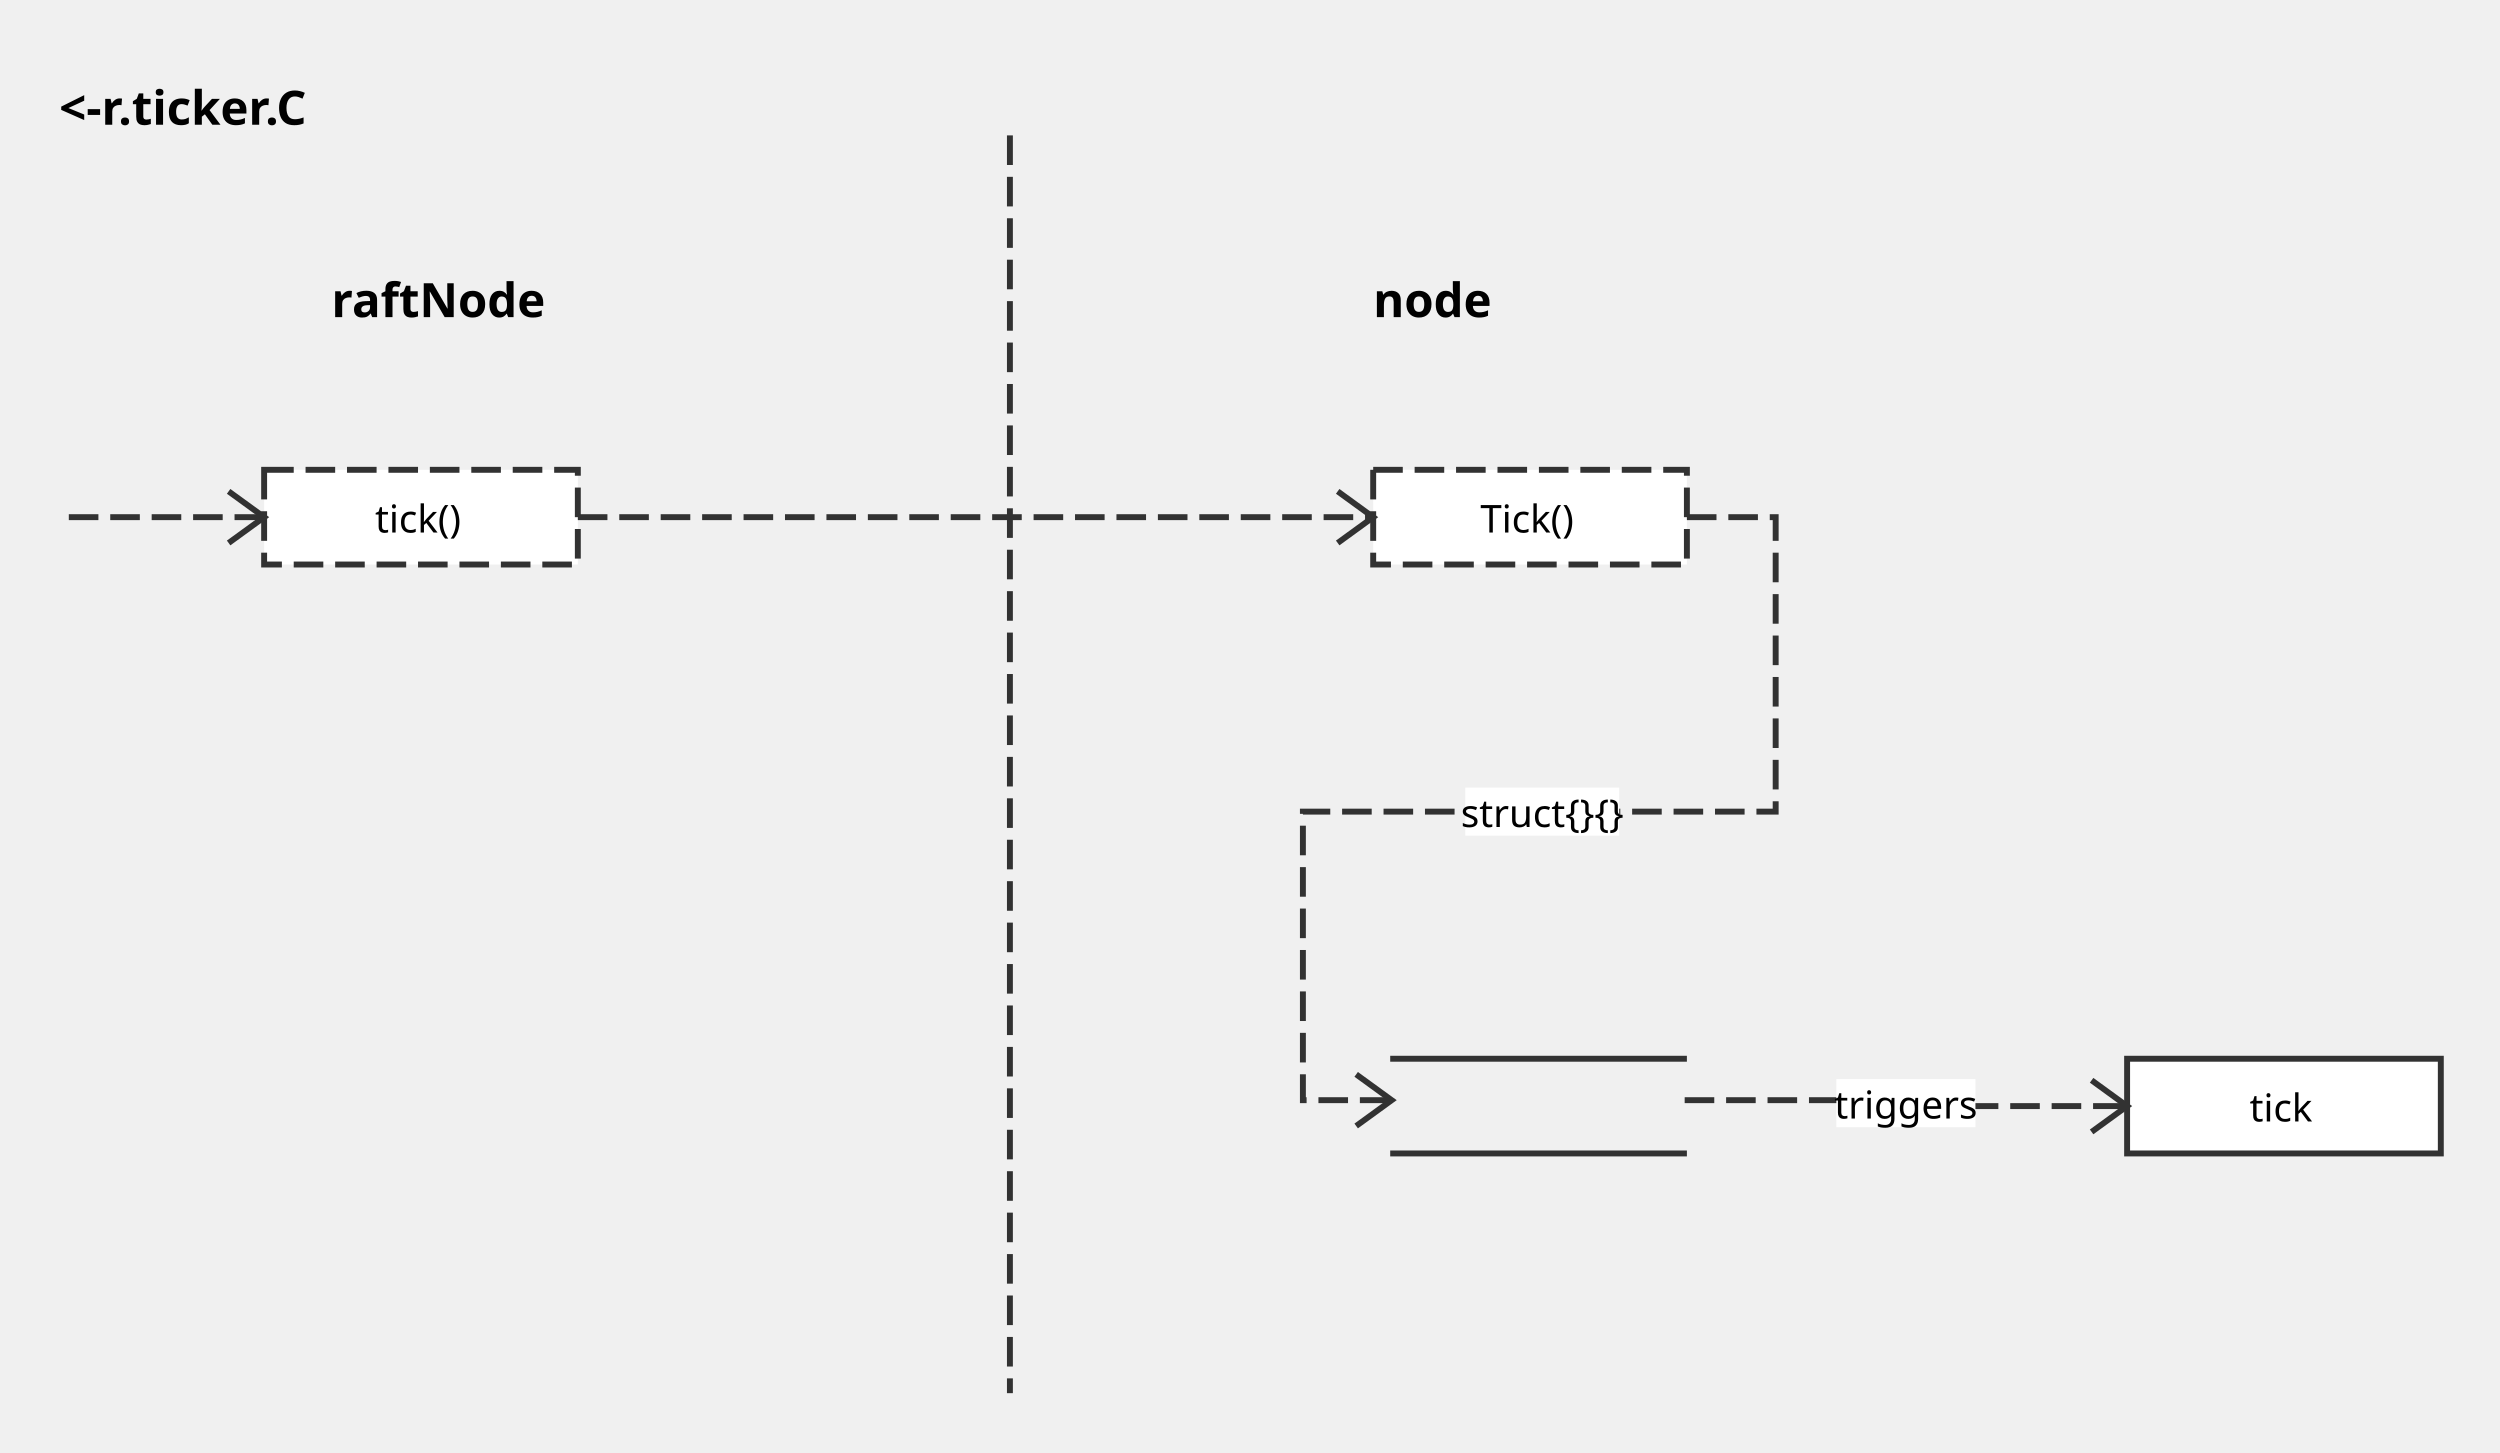
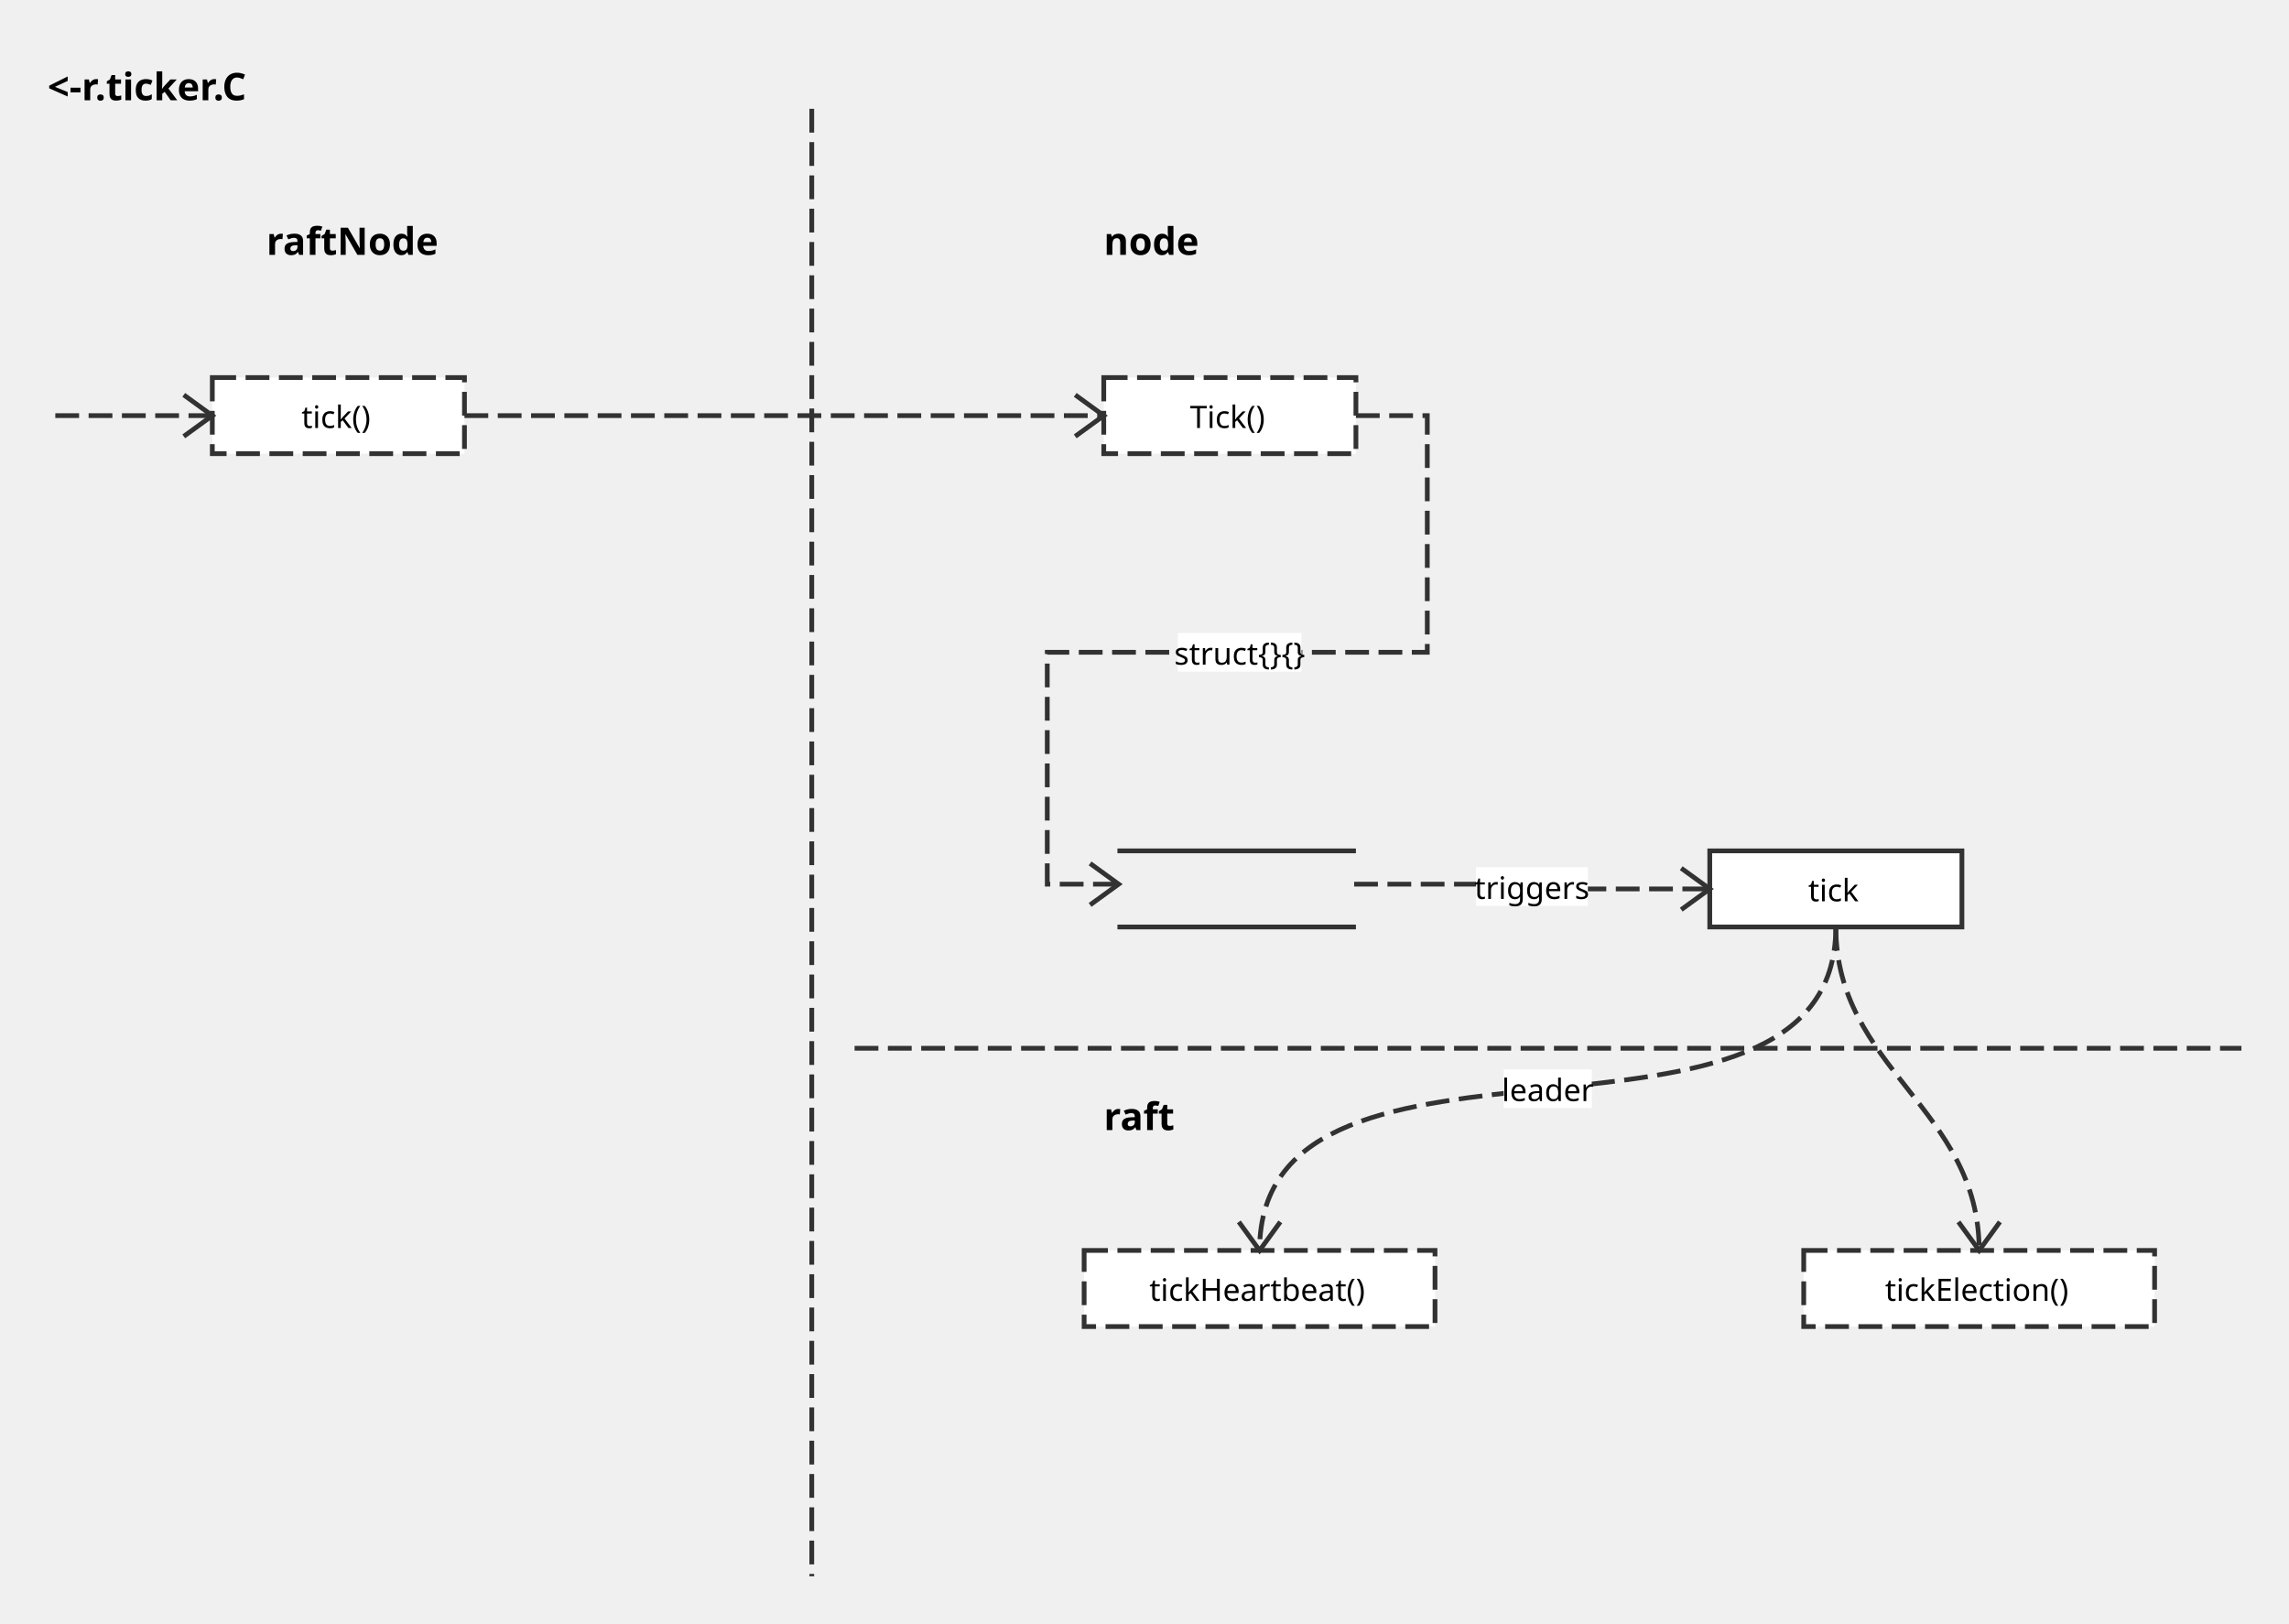
- <svg xmlns="http://www.w3.org/2000/svg" id="processonSvg1000" viewBox="39.75 14.25 844.75 490.75" width="844.75" height="490.75">
+ <svg xmlns="http://www.w3.org/2000/svg" id="processonSvg1000" viewBox="39.75 14.25 962.25 682.75" width="962.25" height="682.75">
  <defs id="ProcessOnDefs1001">
    <marker id="ProcessOnMarker1023" markerUnits="userSpaceOnUse" orient="auto" markerWidth="14.289" markerHeight="19.055" viewBox="-0.588 -0.809 14.289 19.055" refX="1.114" refY="8.719">
      <path id="ProcessOnPath1024" d="M0 0L12.0 8.719L0 17.437" stroke="#323232" stroke-width="2.0" fill="none" transform="matrix(-1.0,1.2246467991473532E-16,-1.2246467991473532E-16,-1.0,13.11352,17.43702)" />
    </marker>
    <marker id="ProcessOnMarker1031" markerUnits="userSpaceOnUse" orient="auto" markerWidth="14.289" markerHeight="19.055" viewBox="-0.588 -0.809 14.289 19.055" refX="12.0" refY="8.719">
      <path id="ProcessOnPath1032" d="M0 0L12.0 8.719L0 17.437" stroke="#323232" stroke-width="2.0" fill="none" transform="matrix(1.0,0.0,0.0,1.0,0.0,0.0)" />
    </marker>
    <marker id="ProcessOnMarker1038" markerUnits="userSpaceOnUse" orient="auto" markerWidth="14.289" markerHeight="19.055" viewBox="-0.588 -0.809 14.289 19.055" refX="12.0" refY="8.719">
      <path id="ProcessOnPath1039" d="M0 0L12.0 8.719L0 17.437" stroke="#323232" stroke-width="2.0" fill="none" transform="matrix(1.0,0.0,0.0,1.0,0.0,0.0)" />
    </marker>
    <marker id="ProcessOnMarker1049" markerUnits="userSpaceOnUse" orient="auto" markerWidth="14.289" markerHeight="19.055" viewBox="-0.588 -0.809 14.289 19.055" refX="12.0" refY="8.719">
      <path id="ProcessOnPath1050" d="M0 0L12.0 8.719L0 17.437" stroke="#323232" stroke-width="2.0" fill="none" transform="matrix(1.0,0.0,0.0,1.0,0.0,0.0)" />
    </marker>
+     <marker id="ProcessOnMarker1072" markerUnits="userSpaceOnUse" orient="auto" markerWidth="14.289" markerHeight="19.055" viewBox="-0.588 -0.809 14.289 19.055" refX="12.0" refY="8.719">
+       <path id="ProcessOnPath1073" d="M0 0L12.0 8.719L0 17.437" stroke="#323232" stroke-width="2.0" fill="none" transform="matrix(1.0,0.0,0.0,1.0,0.0,0.0)" />
+     </marker>
+     <marker id="ProcessOnMarker1079" markerUnits="userSpaceOnUse" orient="auto" markerWidth="14.289" markerHeight="19.055" viewBox="-0.588 -0.809 14.289 19.055" refX="12.0" refY="8.719">
+       <path id="ProcessOnPath1080" d="M0 0L12.0 8.719L0 17.437" stroke="#323232" stroke-width="2.0" fill="none" transform="matrix(1.0,0.0,0.0,1.0,0.0,0.0)" />
+     </marker>
  </defs>
  <g id="ProcessOnG1002">
-     <path id="ProcessOnPath1003" d="M39.75 14.25H884.5V505.0H39.75V14.25Z" fill="none" />
+     <path id="ProcessOnPath1003" d="M39.75 14.25H1002.0V697.0H39.75V14.25Z" fill="none" />
    <g id="ProcessOnG1004">
      <g id="ProcessOnG1005" transform="matrix(1.0,0.0,0.0,1.0,59.75,34.25)" opacity="1.0">
        <path id="ProcessOnPath1006" d="M0.0 0.0L219.5 0.0L219.5 31.5L0.0 31.5Z" stroke="none" stroke-width="0.0" stroke-dasharray="none" opacity="1.0" fill="none" />
        <g id="ProcessOnG1007" transform="matrix(1.0,0.0,0.0,1.0,0.0,5.75)">
          <text id="ProcessOnText1008" fill="#000000" font-size="16" x="0.0" y="16.4" font-family="微软雅黑" font-weight="bold" font-style="normal" text-decoration="none" family="微软雅黑" text-anchor="start" size="16">&lt;-r.ticker.C</text>
        </g>
      </g>
      <g id="ProcessOnG1009" transform="matrix(1.0,0.0,0.0,1.0,151.75,99.25)" opacity="1.0">
        <path id="ProcessOnPath1010" d="M0.0 0.0L219.5 0.0L219.5 31.5L0.0 31.5Z" stroke="none" stroke-width="0.0" stroke-dasharray="none" opacity="1.0" fill="none" />
        <g id="ProcessOnG1011" transform="matrix(1.0,0.0,0.0,1.0,0.0,5.75)">
          <text id="ProcessOnText1012" fill="#000000" font-size="16" x="0.0" y="16.4" font-family="微软雅黑" font-weight="bold" font-style="normal" text-decoration="none" family="微软雅黑" text-anchor="start" size="16">raftNode</text>
        </g>
      </g>
      <g id="ProcessOnG1013" transform="matrix(1.0,0.0,0.0,1.0,503.75,99.25)" opacity="1.0">
        <path id="ProcessOnPath1014" d="M0.0 0.0L219.5 0.0L219.5 31.5L0.0 31.5Z" stroke="none" stroke-width="0.0" stroke-dasharray="none" opacity="1.0" fill="none" />
        <g id="ProcessOnG1015" transform="matrix(1.0,0.0,0.0,1.0,0.0,5.75)">
          <text id="ProcessOnText1016" fill="#000000" font-size="16" x="0.0" y="16.4" font-family="微软雅黑" font-weight="bold" font-style="normal" text-decoration="none" family="微软雅黑" text-anchor="start" size="16">node</text>
        </g>
      </g>
      <g id="ProcessOnG1017" transform="matrix(1.0,0.0,0.0,1.0,129.0,173.0)" opacity="1.0">
        <path id="ProcessOnPath1018" d="M0.0 0.0L106.0 0.0L106.0 32.0L0.0 32.0Z" stroke="#323232" stroke-width="2.0" stroke-dasharray="10.0 4.0" opacity="1.0" fill="#ffffff" />
        <g id="ProcessOnG1019" transform="matrix(1.0,0.0,0.0,1.0,10.0,7.875)">
          <text id="ProcessOnText1020" fill="#000000" font-size="13" x="42.0" y="13.325" font-family="微软雅黑" font-weight="normal" font-style="normal" text-decoration="none" family="微软雅黑" text-anchor="middle" size="13">tick()</text>
        </g>
      </g>
      <g id="ProcessOnG1021">
        <path id="ProcessOnPath1022" d="M129.0 189.0L94.375 189.0L94.375 189.0L59.75 189.0" stroke="#323232" stroke-width="2.0" stroke-dasharray="10.0 4.0" fill="none" marker-start="url(#ProcessOnMarker1023)" />
      </g>
      <g id="ProcessOnG1025" transform="matrix(1.0,0.0,0.0,1.0,503.75,173.0)" opacity="1.0">
        <path id="ProcessOnPath1026" d="M0.0 0.0L106.0 0.0L106.0 32.0L0.0 32.0Z" stroke="#323232" stroke-width="2.0" stroke-dasharray="10.0 4.0" opacity="1.0" fill="#ffffff" />
        <g id="ProcessOnG1027" transform="matrix(1.0,0.0,0.0,1.0,10.0,7.875)">
          <text id="ProcessOnText1028" fill="#000000" font-size="13" x="42.0" y="13.325" font-family="微软雅黑" font-weight="normal" font-style="normal" text-decoration="none" family="微软雅黑" text-anchor="middle" size="13">Tick()</text>
        </g>
      </g>
      <g id="ProcessOnG1029">
        <path id="ProcessOnPath1030" d="M235.0 189.0L369.375 189.0L369.375 189.0L503.75 189.0" stroke="#323232" stroke-width="2.0" stroke-dasharray="10.0 4.0" fill="none" marker-end="url(#ProcessOnMarker1031)" />
      </g>
      <g id="ProcessOnG1033" transform="matrix(1.0,0.0,0.0,1.0,509.5,372.0)" opacity="1.0">
        <path id="ProcessOnPath1034" d="M0.0 0.0L100.25 0.0L0.0 0.0M0.0 32.0L100.25 32.0L0.0 32.0Z" stroke="#323232" stroke-width="2.0" stroke-dasharray="none" opacity="1.0" fill="#ffffff" />
        <path id="ProcessOnPath1035" d="M0.0 0.0L100.25 0.0L100.25 32.0L0.0 32.0L0.0 0.0Z" stroke="none" stroke-width="0.0" stroke-dasharray="none" opacity="1.0" fill="none" />
      </g>
      <g id="ProcessOnG1036">
        <path id="ProcessOnPath1037" d="M609.75 189.0L639.75 189.0L639.75 288.5L480.0 288.5L480.0 386.0L510.0 386.0" stroke="#323232" stroke-width="2.0" stroke-dasharray="10.0 4.0" fill="none" marker-end="url(#ProcessOnMarker1038)" />
        <g id="ProcessOnG1040" transform="matrix(1.0,0.0,0.0,1.0,560.875,280.375)">
          <path id="ProcessOnPath1041" d="M0 0H52.0V16.25H0Z" fill="#fff" transform="matrix(1.0,0.0,0.0,1.0,-26.0,0.0)" />
          <text id="ProcessOnText1042" fill="#000000" font-size="13" x="0.0" y="13.325" font-family="微软雅黑" font-weight="normal" font-style="normal" text-decoration="none" family="微软雅黑" text-anchor="middle" size="13">struct{}{}</text>
        </g>
      </g>
      <g id="ProcessOnG1043" transform="matrix(1.0,0.0,0.0,1.0,758.5,372.0)" opacity="1.0">
        <path id="ProcessOnPath1044" d="M0.0 0.0L106.0 0.0L106.0 32.0L0.0 32.0Z" stroke="#323232" stroke-width="2.0" stroke-dasharray="none" opacity="1.0" fill="#ffffff" />
        <g id="ProcessOnG1045" transform="matrix(1.0,0.0,0.0,1.0,10.0,7.875)">
          <text id="ProcessOnText1046" fill="#000000" font-size="13" x="42.0" y="13.325" font-family="微软雅黑" font-weight="normal" font-style="normal" text-decoration="none" family="微软雅黑" text-anchor="middle" size="13">tick</text>
        </g>
      </g>
      <g id="ProcessOnG1047">
        <path id="ProcessOnPath1048" d="M609.0 386.0L683.75 386.0L683.75 388.0L758.5 388.0" stroke="#323232" stroke-width="2.0" stroke-dasharray="10.0 4.0" fill="none" marker-end="url(#ProcessOnMarker1049)" />
        <g id="ProcessOnG1051" transform="matrix(1.0,0.0,0.0,1.0,683.75,378.875)">
          <path id="ProcessOnPath1052" d="M0 0H47.0V16.25H0Z" fill="#fff" transform="matrix(1.0,0.0,0.0,1.0,-23.5,0.0)" />
          <text id="ProcessOnText1053" fill="#000000" font-size="13" x="0.0" y="13.325" font-family="微软雅黑" font-weight="normal" font-style="normal" text-decoration="none" family="微软雅黑" text-anchor="middle" size="13">triggers</text>
        </g>
      </g>
      <g id="ProcessOnG1054">
-         <path id="ProcessOnPath1055" d="M381.0 60.0L381.0 272.5L381.0 272.5L381.0 485.0" stroke="#323232" stroke-width="2.0" stroke-dasharray="10.0 4.0" fill="none" />
+         <path id="ProcessOnPath1055" d="M381.0 60.0L381.0 368.5L381.0 368.5L381.0 677.0" stroke="#323232" stroke-width="2.0" stroke-dasharray="10.0 4.0" fill="none" />
+       </g>
+       <g id="ProcessOnG1056">
+         <path id="ProcessOnPath1057" d="M399.0 455.0L690.5 455.0L690.5 455.0L982.0 455.0" stroke="#323232" stroke-width="2.0" stroke-dasharray="10.0 4.0" fill="none" />
+       </g>
+       <g id="ProcessOnG1058" transform="matrix(1.0,0.0,0.0,1.0,503.75,467.25)" opacity="1.0">
+         <path id="ProcessOnPath1059" d="M0.0 0.0L219.5 0.0L219.5 31.5L0.0 31.5Z" stroke="none" stroke-width="0.0" stroke-dasharray="none" opacity="1.0" fill="none" />
+         <g id="ProcessOnG1060" transform="matrix(1.0,0.0,0.0,1.0,0.0,5.75)">
+           <text id="ProcessOnText1061" fill="#000000" font-size="16" x="0.0" y="16.4" font-family="微软雅黑" font-weight="bold" font-style="normal" text-decoration="none" family="微软雅黑" text-anchor="start" size="16">raft</text>
+         </g>
+       </g>
+       <g id="ProcessOnG1062" transform="matrix(1.0,0.0,0.0,1.0,495.5,540.0)" opacity="1.0">
+         <path id="ProcessOnPath1063" d="M0.0 0.0L147.5 0.0L147.5 32.0L0.0 32.0Z" stroke="#323232" stroke-width="2.0" stroke-dasharray="10.0 4.0" opacity="1.0" fill="#ffffff" />
+         <g id="ProcessOnG1064" transform="matrix(1.0,0.0,0.0,1.0,10.0,7.875)">
+           <text id="ProcessOnText1065" fill="#000000" font-size="13" x="62.75" y="13.325" font-family="微软雅黑" font-weight="normal" font-style="normal" text-decoration="none" family="微软雅黑" text-anchor="middle" size="13">tickHeartbeat()</text>
+         </g>
+       </g>
+       <g id="ProcessOnG1066" transform="matrix(1.0,0.0,0.0,1.0,798.0,540.0)" opacity="1.0">
+         <path id="ProcessOnPath1067" d="M0.0 0.0L147.5 0.0L147.5 32.0L0.0 32.0Z" stroke="#323232" stroke-width="2.0" stroke-dasharray="10.0 4.0" opacity="1.0" fill="#ffffff" />
+         <g id="ProcessOnG1068" transform="matrix(1.0,0.0,0.0,1.0,10.0,7.875)">
+           <text id="ProcessOnText1069" fill="#000000" font-size="13" x="62.75" y="13.325" font-family="微软雅黑" font-weight="normal" font-style="normal" text-decoration="none" family="微软雅黑" text-anchor="middle" size="13">tickElection()</text>
+         </g>
+       </g>
+       <g id="ProcessOnG1070">
+         <path id="ProcessOnPath1071" d="M811.5 404.0C811.5 515.126 569.25 428.874 569.25 540.0" stroke="#323232" stroke-width="2.0" stroke-dasharray="10.0 4.0" fill="none" marker-end="url(#ProcessOnMarker1072)" />
+         <g id="ProcessOnG1074" transform="matrix(1.0,0.0,0.0,1.0,690.375,463.875)">
+           <path id="ProcessOnPath1075" d="M0 0H37.0V16.25H0Z" fill="#fff" transform="matrix(1.0,0.0,0.0,1.0,-18.5,0.0)" />
+           <text id="ProcessOnText1076" fill="#000000" font-size="13" x="0.0" y="13.325" font-family="微软雅黑" font-weight="normal" font-style="normal" text-decoration="none" family="微软雅黑" text-anchor="middle" size="13">leader</text>
+         </g>
+       </g>
+       <g id="ProcessOnG1077">
+         <path id="ProcessOnPath1078" d="M811.5 404.0C811.5 463.499 871.75 480.501 871.75 540.0" stroke="#323232" stroke-width="2.0" stroke-dasharray="10.0 4.0" fill="none" marker-end="url(#ProcessOnMarker1079)" />
      </g>
    </g>
  </g>
</svg>
